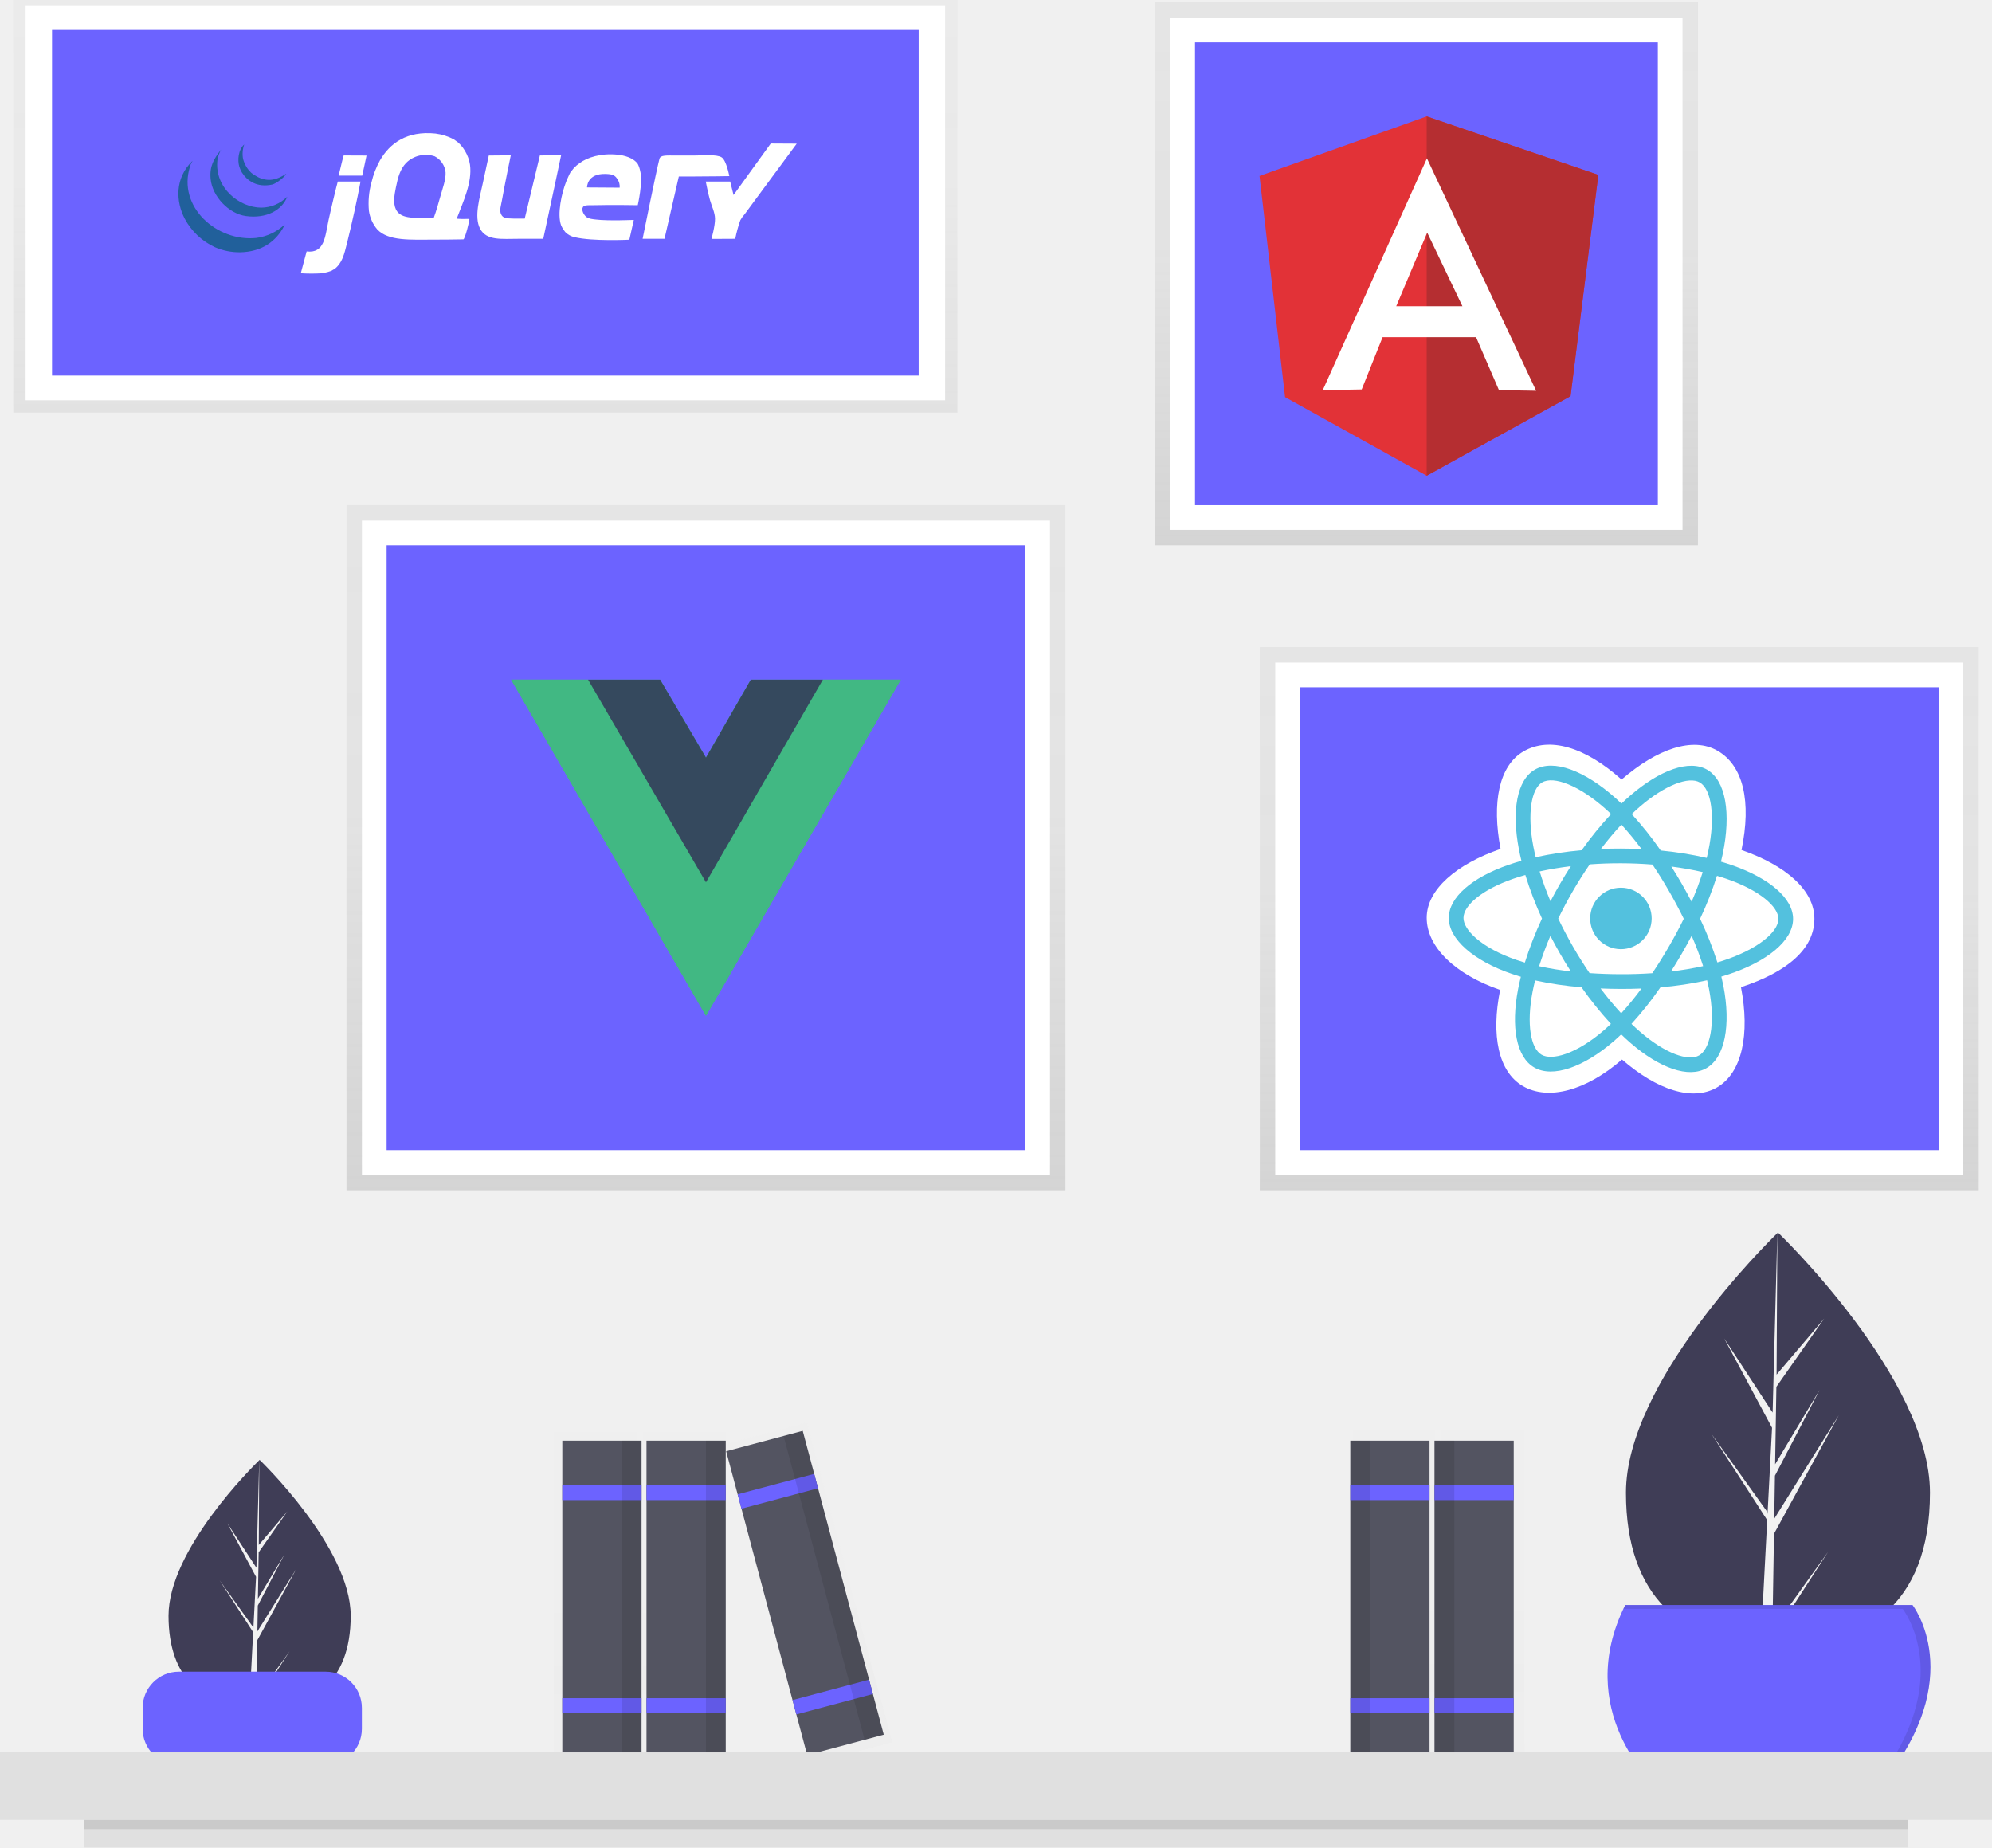
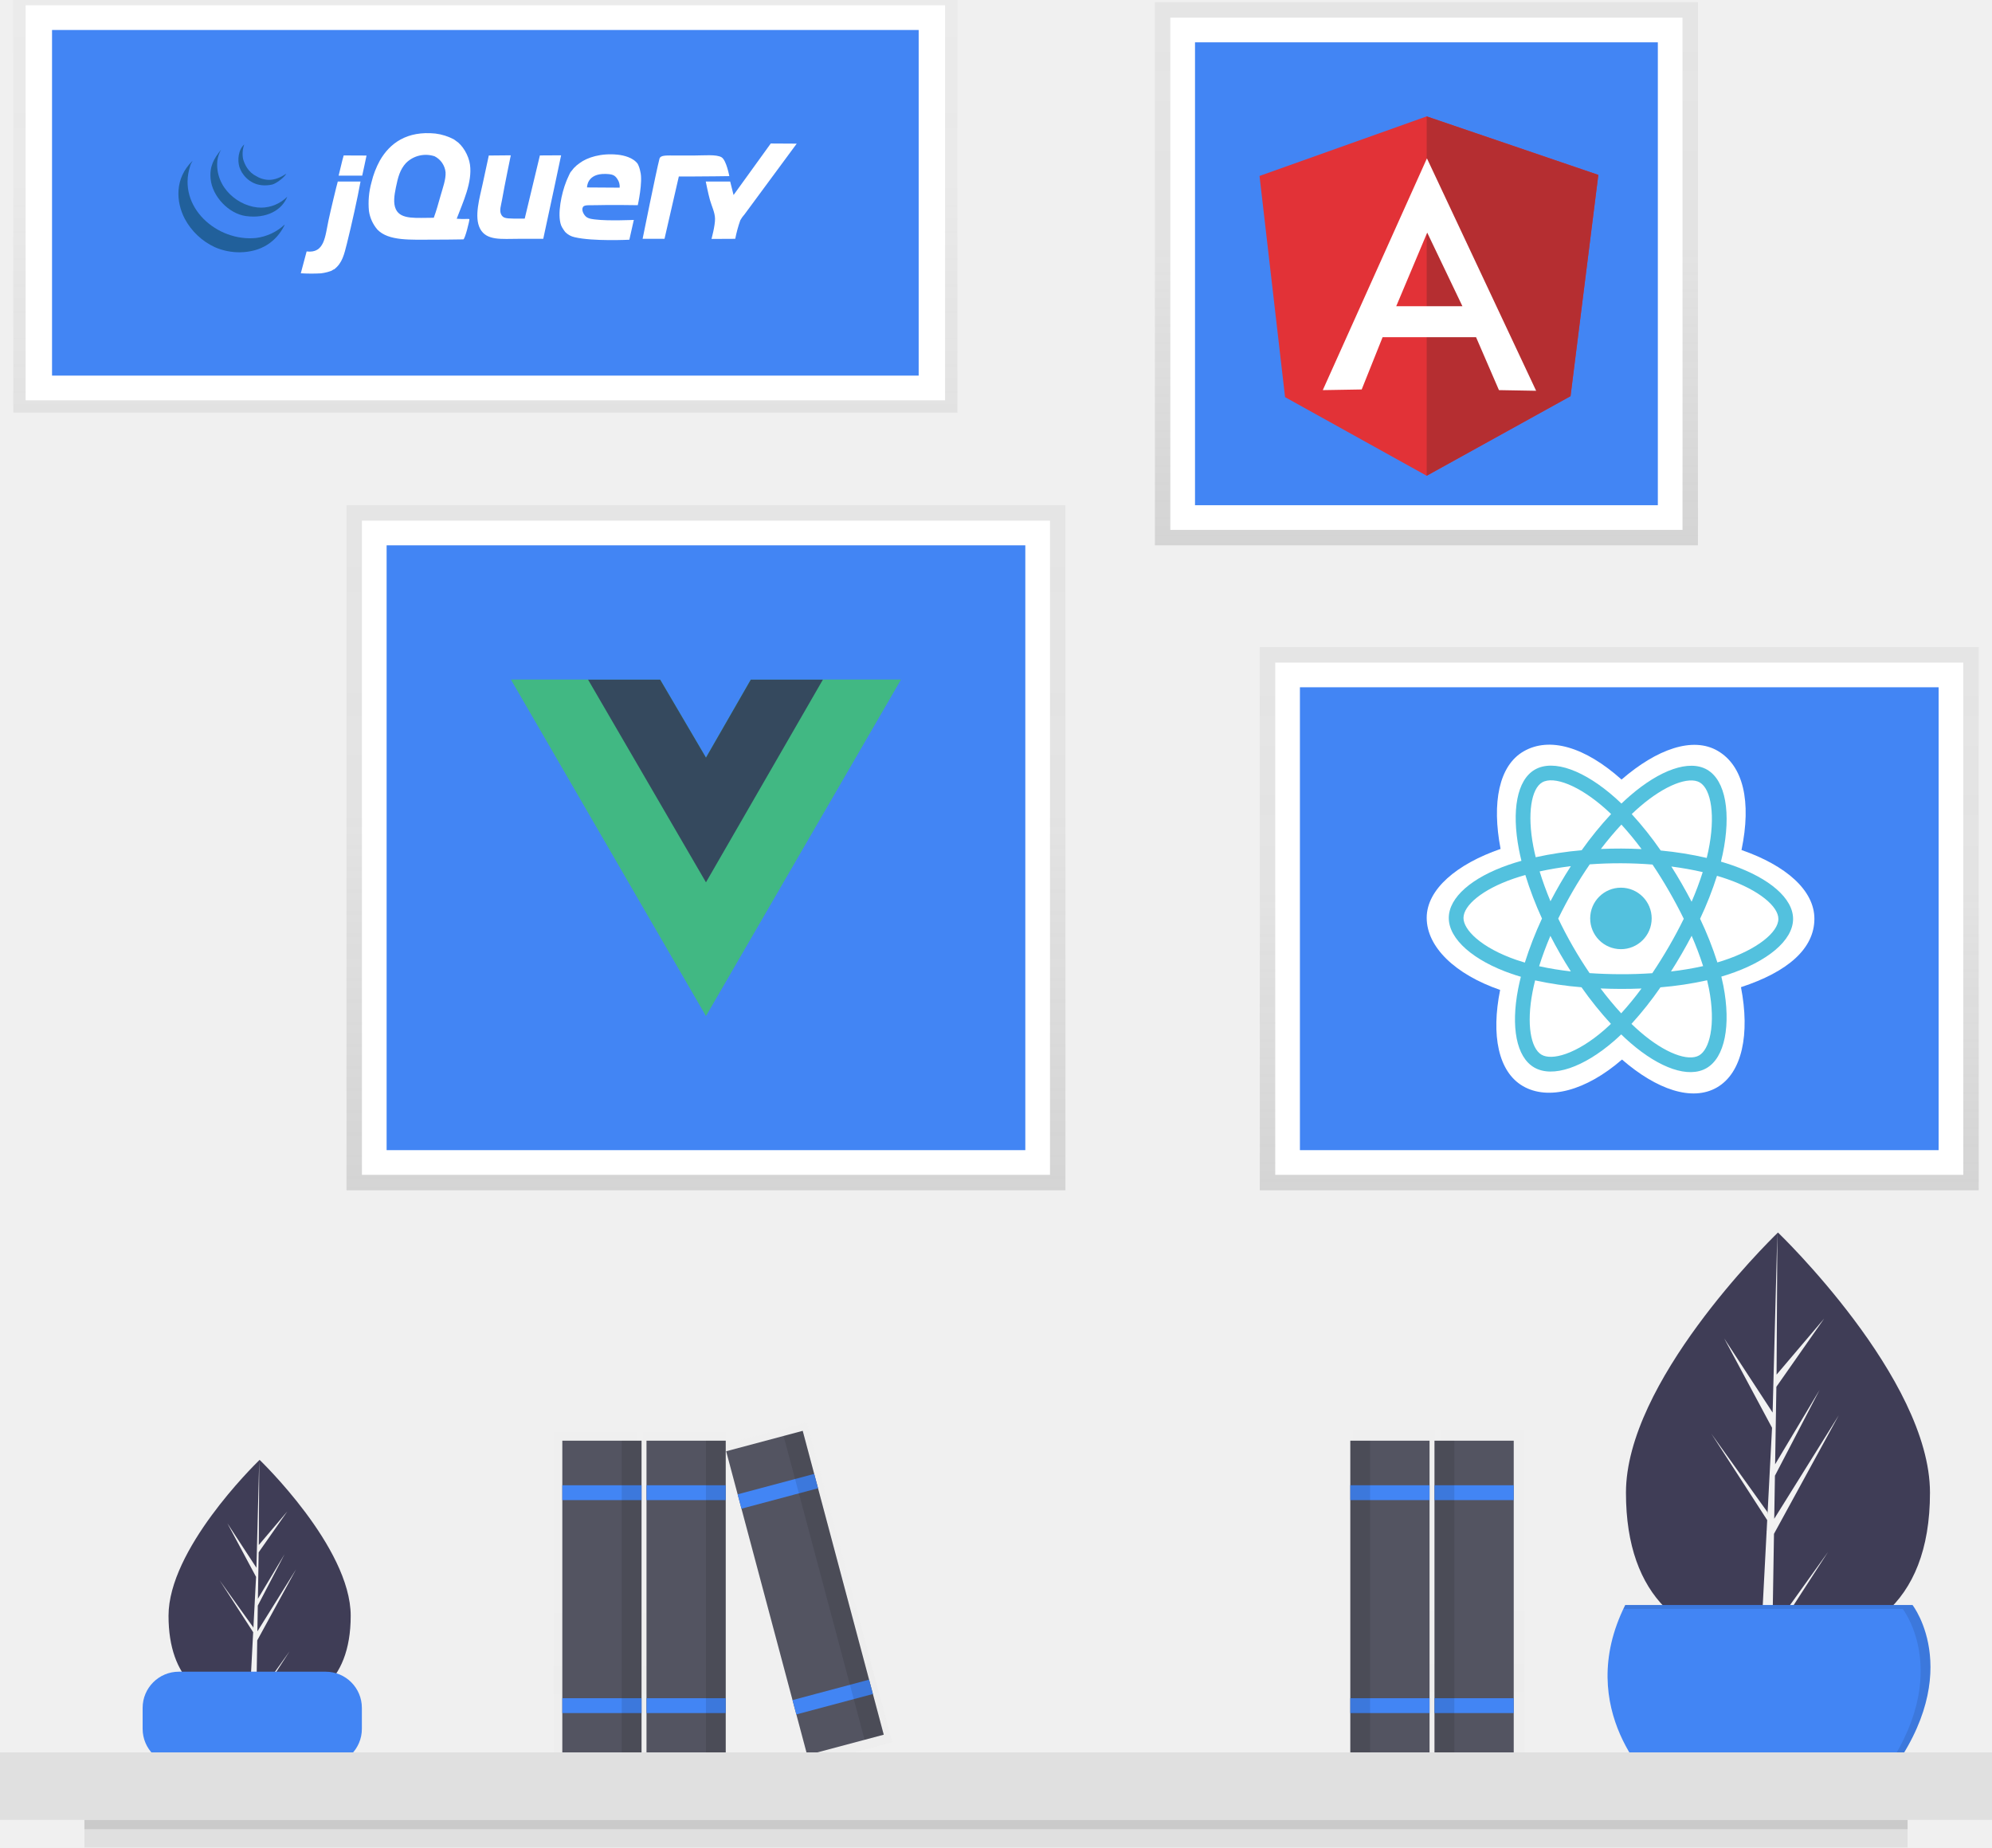
<svg xmlns="http://www.w3.org/2000/svg" xmlns:xlink="http://www.w3.org/1999/xlink" id="e8aabfee-d00f-44c0-b6f7-c40294f8dfa6" data-name="Layer 1" width="787.169" height="730" viewBox="0 0 787.169 730">
  <defs>
    <linearGradient id="a3c4672e-2259-4d6c-8c24-5949363a8af1" x1="278.973" y1="470.295" x2="278.973" y2="199.617" gradientUnits="userSpaceOnUse">
      <stop offset="0" stop-color="gray" stop-opacity="0.25" />
      <stop offset="0.535" stop-color="gray" stop-opacity="0.12" />
      <stop offset="1" stop-color="gray" stop-opacity="0.1" />
    </linearGradient>
    <linearGradient id="acf699b8-10e6-407b-86e3-0f7f8fa4bdb6" x1="191.795" y1="163.039" x2="191.795" y2="0" xlink:href="#a3c4672e-2259-4d6c-8c24-5949363a8af1" />
    <linearGradient id="b28a1e8f-be05-408d-a6f5-6fd2e5b0337f" x1="563.673" y1="215.467" x2="563.673" y2="0.876" xlink:href="#a3c4672e-2259-4d6c-8c24-5949363a8af1" />
    <linearGradient id="f1fc4b36-2829-4464-83b0-fd2af5b19fd6" x1="639.878" y1="470.295" x2="639.878" y2="255.703" xlink:href="#a3c4672e-2259-4d6c-8c24-5949363a8af1" />
    <linearGradient id="bb60ebe1-81e2-422a-a970-aa43062904da" x1="453.701" y1="780.902" x2="453.701" y2="650.043" gradientTransform="matrix(-1, 0, 0, 1, 1039.585, -85)" xlink:href="#a3c4672e-2259-4d6c-8c24-5949363a8af1" />
    <linearGradient id="a1b2f907-b002-48c8-973d-a12b277f13d1" x1="488.734" y1="780.902" x2="488.734" y2="650.043" gradientTransform="matrix(-1, 0, 0, 1, 1039.585, -85)" xlink:href="#a3c4672e-2259-4d6c-8c24-5949363a8af1" />
    <linearGradient id="a8136d5f-4c26-4562-977f-ea29024932d1" x1="235.319" y1="696.902" x2="235.319" y2="566.043" xlink:href="#a3c4672e-2259-4d6c-8c24-5949363a8af1" />
    <linearGradient id="eaaf4b84-3353-429f-a894-84d4b3cd89b7" x1="270.352" y1="696.902" x2="270.352" y2="566.043" xlink:href="#a3c4672e-2259-4d6c-8c24-5949363a8af1" />
    <linearGradient id="fa1ca12c-a5d3-4b88-b665-ae3e1db189da" x1="319.81" y1="696.88" x2="319.81" y2="561.944" xlink:href="#a3c4672e-2259-4d6c-8c24-5949363a8af1" />
  </defs>
  <path d="M969.076,674.787c0,45.239-26.894,61.036-60.068,61.036-.772,0-1.541-.008-2.304-.029-1.536-.033-3.06-.1-4.563-.209-29.942-2.117-53.204-18.728-53.204-60.799,0-43.535,55.626-98.472,59.822-102.551l.008-.004c.159-.159.242-.238.242-.238S969.076,629.544,969.076,674.787Z" transform="translate(-206.4153 -85)" fill="#3f3d56" />
  <path d="M906.817,728.902,928.789,698.204l-22.027,34.067-.058,3.524c-1.536-.033-3.06-.1-4.563-.209l2.367-45.26-.017-.351.042-.067.221-4.275L882.673,651.479l22.148,30.948.054.906,1.791-34.196-18.904-35.29,19.133,29.282,1.862-70.893.008-.242v.238l-.309,55.906,18.816-22.164-18.895,26.978-.497,30.618,17.572-29.383L907.806,668.078l-.276,17.021,25.508-40.901-25.604,46.842Z" transform="translate(-206.4153 -85)" fill="#f2f2f2" />
  <path d="M345,723.419c0,27.107-16.115,36.573-35.993,36.573-.463,0-.923-.005-1.381-.018-.921-.02-1.834-.06-2.734-.125-17.941-1.268-31.88-11.222-31.88-36.43,0-26.086,33.331-59.004,35.845-61.448l.005-.003c.095-.095.145-.143.145-.143S345,696.31,345,723.419Z" transform="translate(-206.4153 -85)" fill="#3f3d56" />
  <path d="M307.694,755.844l13.166-18.394-13.198,20.413-.035,2.111c-.921-.02-1.834-.06-2.734-.125l1.418-27.119-.01-.21.025-.04.133-2.562-13.231-20.465,13.271,18.544.033.543,1.073-20.49L296.277,686.904l11.465,17.546,1.116-42.479.005-.145v.143l-.185,33.498,11.275-13.281-11.322,16.165-.298,18.346,10.529-17.606L308.287,719.399l-.165,10.199L323.406,705.09,308.064,733.158Z" transform="translate(-206.4153 -85)" fill="#f2f2f2" />
  <rect x="136.928" y="199.617" width="284.09" height="270.678" fill="url(#a3c4672e-2259-4d6c-8c24-5949363a8af1)" />
  <rect x="143.024" y="205.713" width="271.898" height="258.486" fill="#fff" />
-   <rect x="152.779" y="215.467" width="252.389" height="238.977" fill="#6c63ff" />
+   <rect x="152.779" y="215.467" width="252.389" height="238.977" fill="#4285f4" />
  <path d="M531.584,353.55h30.797L485.388,486.362,408.396,353.55h58.899l18.093,30.797,17.708-30.797Z" transform="translate(-206.4153 -85)" fill="#41b883" />
  <path d="M408.396,353.55,485.388,486.362l76.993-132.812H531.584l-46.196,79.687-46.581-79.687Z" transform="translate(-206.4153 -85)" fill="#41b883" />
  <path d="M438.808,353.55l46.581,80.072,46.196-80.072h-28.487l-17.708,30.797-18.093-30.797Z" transform="translate(-206.4153 -85)" fill="#35495e" />
  <g opacity="0.5">
    <rect x="5.247" width="373.097" height="163.039" fill="url(#acf699b8-10e6-407b-86e3-0f7f8fa4bdb6)" />
  </g>
  <rect x="10.124" y="2.095" width="363.343" height="156.067" fill="#fff" />
-   <rect x="20.564" y="11.849" width="342.463" height="136.558" fill="#6c63ff" />
+   <rect x="20.564" y="11.849" width="342.463" height="136.558" fill="#4285f4" />
  <path d="M510.99,141.702l10.259.057s-19.073,25.845-20.631,27.952A12.016,12.016,0,0,0,498.954,172.04a52.041,52.041,0,0,0-1.997,7.321l-9.387.047s1.461-5.241,1.4-8.033c-.053-2.439-1.298-4.875-1.996-7.321-.706-2.476-1.664-7.321-1.664-7.321h9.651l1.331,5.324,14.698-20.355" transform="translate(-206.4153 -85)" fill="#fff" />
  <path d="M491.564,147.153c1.893,1.141,3.055,7.437,3.055,7.437s-9.906.146-15.297.146h-4.659l-5.657,24.624h-8.652s5.384-26.76,6.655-31.612c.412-1.571,2.822-1.301,6.891-1.301H480.4c4.196,0,9.101-.536,11.164.705m-40.277,11.993a5.186,5.186,0,0,0-.915-3.411c-1.012-1.56-1.946-1.923-4.609-2.007-7.517-.236-7.371,5.334-7.371,5.334Zm8.152-6.379c1.102,3.974-.998,13.311-.998,13.311s-10.965-.183-16.971,0c-1.867.057-4.103-.203-4.659.666-.782,1.217.286,3.092,1.191,3.883,1.042.911,3.071,1.015,3.8,1.108,4.875.619,15.077.16,15.077.16l-1.767,7.826s-14.417.723-21.629-.998a7.341,7.341,0,0,1-3.661-1.996c-.246-.266-.46-.628-.693-.942a8.745,8.745,0,0,1-.971-1.721c-1.647-4.389.193-12.797,1.997-17.303.209-.522.472-1.184.749-1.747.346-.702.638-1.494.915-1.913.186-.289.416-.476.609-.749a11.174,11.174,0,0,1,.722-.915,13.713,13.713,0,0,1,2.33-1.996c3.004-2.25,8.442-3.997,14.974-3.328,2.459.253,6.173,1.131,7.986,3.661a11.171,11.171,0,0,1,.998,2.995Zm-39.681-6.349,8.389-.049s-4.675,22.178-7.058,32.993h-9.651c-6.744,0-12.751.835-15.306-3.993-2.479-4.688-.113-12.398.998-17.636.785-3.707,2.44-11.284,2.44-11.284l8.692-.08s-2.456,11.796-3.478,17.686c-.366,2.11-1.121,4.096-.332,5.656.749,1.485,1.797,1.591,4.991,1.664,1.012.024,4.326,0,4.326,0l5.99-24.957m-39.266,15.973c.878-3.121,2.16-6.505,1.997-9.317a7.999,7.999,0,0,0-4.326-6.322,11.085,11.085,0,0,0-11.314,2.662c-2.359,2.556-3.158,5.541-3.993,9.651-.622,3.051-1.131,6.272,0,8.651,2.003,4.207,8.249,3.288,14.974,3.328.998-2.675,1.823-5.68,2.662-8.652Zm11.647-12.312c.958,6.968-2.718,14.658-5.251,21.346,2.582.233,4.845-.036,5.008.157.17.25-1.731,7.983-2.393,8.003-2.049.053-8.841.11-11.673.11-9.241,0-17.886.602-22.294-3.993a14.493,14.493,0,0,1-3.328-7.321,31.047,31.047,0,0,1,.999-11.313,34.242,34.242,0,0,1,3.328-8.652c3.883-6.778,10.638-11.809,21.962-10.648a21.09,21.09,0,0,1,7.321,2.329c.136.08.613.459.722.526,2.662,1.694,5.088,5.737,5.601,9.457ZM351.253,146.457c-.559,2.546-1.118,5.431-1.707,7.947h-9.317c.722-2.788,1.274-5.56,1.997-7.986,2.981,0,5.753.04,9.028.04M339.896,156.733h8.985c-1.175,6.502-3.501,16.99-5.324,24.291-1.141,4.569-1.903,7.903-4.991,10.315-.276.216-.436.114-.666.333-.569.543-3.201,1.172-4.658,1.331a66.98,66.98,0,0,1-7.96-.026c.762-2.785,1.624-6.129,2.303-8.626,7.098.859,7.277-5.85,8.652-12.312.795-3.734,3.205-13.81,3.66-15.307" transform="translate(-206.4153 -85)" fill="#fff" />
  <path d="M318.932,173.704l-.193.499c-3.281,6.389-9.095,10.309-17.387,10.482a24.309,24.309,0,0,1-9.983-1.996A25.787,25.787,0,0,1,279.391,171.374c-3.431-6.645-4.05-15.889,3.084-22.794.11,0-.865,1.497-.755,1.497l-.196.639c-5.141,16.095,10.698,29.889,26.095,28.311a20.225,20.225,0,0,0,11.313-5.324" transform="translate(-206.4153 -85)" fill="#21609b" />
  <path d="M309.615,167.049a14.732,14.732,0,0,0,10.316-4.326c-2.096,5.321-8.166,8.741-16.305,7.653-6.815-.912-13.307-7.77-13.976-14.642-.489-5.001,1.254-7.986,4.126-11.607a12.145,12.145,0,0,0-1.464,4.286c-1.091,10.818,8.642,18.578,17.303,18.635" transform="translate(-206.4153 -85)" fill="#21609b" />
  <path d="M319.541,153.611c-.602,1.381-4.069,3.99-5.6,4.316-6.063,1.292-9.946-1.583-11.98-4.855a14.983,14.983,0,0,1-.961-2.162c-.789-2.682-.426-6.739,1.927-8.838a11.048,11.048,0,0,0-.439,5.823,12.932,12.932,0,0,0,1.604,3.504,9.216,9.216,0,0,0,3.66,3.235,9.71,9.71,0,0,0,1.84.881c1.527.45,4.752,1.634,9.95-1.903" transform="translate(-206.4153 -85)" fill="#21609b" />
  <rect x="456.377" y="0.876" width="214.592" height="214.592" fill="url(#b28a1e8f-be05-408d-a6f5-6fd2e5b0337f)" />
  <rect x="462.474" y="6.972" width="202.399" height="202.399" fill="#fff" />
-   <rect x="472.228" y="16.726" width="182.891" height="182.891" fill="#6c63ff" />
+   <rect x="472.228" y="16.726" width="182.891" height="182.891" fill="#4285f4" />
  <path d="M704.136,154.523l66.053-23.535,67.832,23.116-10.983,87.392-56.849,31.484-55.96-31.066Z" transform="translate(-206.4153 -85)" fill="#e23237" />
  <path d="M838.021,154.105l-67.832-23.116v141.992l56.849-31.432,10.983-87.444Z" transform="translate(-206.4153 -85)" fill="#b52e31" />
  <path d="M770.294,147.568l-41.159,91.576,15.376-.261,8.264-20.659h36.923l9.048,20.92,14.696.261-43.147-91.837Zm.105,29.34,13.911,29.078H758.16l12.239-29.078Z" transform="translate(-206.4153 -85)" fill="#fff" />
  <rect x="497.832" y="255.703" width="284.09" height="214.592" fill="url(#f1fc4b36-2829-4464-83b0-fd2af5b19fd6)" />
  <rect x="503.929" y="261.8" width="271.898" height="202.399" fill="#fff" />
-   <rect x="513.683" y="271.554" width="252.389" height="182.891" fill="#6c63ff" />
+   <rect x="513.683" y="271.554" width="252.389" height="182.891" fill="#4285f4" />
  <path d="M770.198,447.589c-.037,11.57,11.227,22.406,29.019,28.551-3.613,17.895-.739,32.337,8.994,37.991,10.004,5.812,24.949,1.858,39.161-10.486,13.777,11.932,27.724,16.655,37.485,11.046,10.032-5.765,13.126-21.167,9.529-39.644,18.571-6.075,28.978-15.252,29.015-26.974.036-11.302-11.252-21.114-28.804-27.219,3.996-19.216.706-33.309-9.43-39.196-9.772-5.677-23.912-.801-37.969,11.355-14.543-12.995-28.515-16.992-38.678-11.152-9.799,5.631-12.636,20.317-9.126,38.566C782.164,426.372,770.233,436.333,770.198,447.589Z" transform="translate(-206.4153 -85)" fill="#fff" />
  <path d="M890.856,426.849q-2.17-.752-4.376-1.394.371-1.486.686-2.985c3.366-16.084,1.239-29.056-6.15-33.347-7.085-4.116-18.706.116-30.462,10.281q-1.738,1.506-3.397,3.098-1.104-1.065-2.248-2.089c-12.252-10.948-24.553-15.584-31.962-11.327-7.104,4.082-9.243,16.265-6.306,31.527q.438,2.267.991,4.51c-1.744.489-3.429,1.012-5.041,1.568-14.42,4.976-23.645,12.818-23.67,20.982-.027,8.432,9.822,16.921,24.81,22.097q1.823.627,3.675,1.162-.61,2.411-1.084,4.854c-2.893,14.978-.708,26.885,6.351,30.987,7.291,4.235,19.565-.056,31.536-10.453q1.419-1.233,2.847-2.608,1.786,1.734,3.667,3.367c11.532,9.987,22.94,14.041,30.019,9.973,7.311-4.202,9.723-16.978,6.693-32.542q-.347-1.783-.804-3.64,1.293-.377,2.533-.782c15.614-5.118,25.788-13.441,25.815-21.986.026-8.193-9.445-16.148-24.124-21.253Z" transform="translate(-206.4153 -85)" fill="#53c1de" />
  <path d="M887.353,464.565c-.744.244-1.509.479-2.287.708a136.419,136.419,0,0,0-6.835-17.258,136.361,136.361,0,0,0,6.675-16.964c1.39.408,2.74.837,4.041,1.289,12.577,4.373,20.237,10.806,20.221,15.744-.017,5.26-8.333,12.062-21.814,16.482Zm-5.623,11.055c1.34,6.882,1.515,13.101.597,17.959-.824,4.365-2.463,7.272-4.481,8.432-4.296,2.468-13.456-.787-23.317-9.327q-1.696-1.469-3.412-3.13A136.587,136.587,0,0,0,862.568,475.109a135.683,135.683,0,0,0,18.436-2.782q.41,1.681.726,3.294Zm-56.593,25.796c-4.194,1.466-7.53,1.498-9.543.329-4.284-2.488-6.038-12.05-3.564-24.859q.441-2.271,1.008-4.514a136.677,136.677,0,0,0,18.327,2.712,141.437,141.437,0,0,0,11.634,14.467q-1.27,1.221-2.6,2.379c-5.294,4.598-10.594,7.855-15.261,9.487ZM805.629,464.275c-6.627-2.289-12.097-5.253-15.842-8.48-3.365-2.901-5.06-5.776-5.053-8.104.016-4.954,7.422-11.25,19.755-15.506q2.322-.798,4.688-1.459a139.397,139.397,0,0,0,6.577,17.204,141.512,141.512,0,0,0-6.769,17.407Q807.294,464.847,805.629,464.275Zm6.72-44.76c-2.516-13.076-.787-22.929,3.494-25.389,4.561-2.621,14.613,1.169,25.192,10.621.676.604,1.355,1.237,2.035,1.891a139.285,139.285,0,0,0-11.635,14.306,142.021,142.021,0,0,0-18.165,2.764q-.514-2.086-.922-4.195Zm58.643,14.677q-1.984-3.453-4.116-6.817c4.34.562,8.496,1.303,12.399,2.208a123.985,123.985,0,0,1-4.392,11.702q-1.875-3.585-3.892-7.092ZM847.133,410.804a124.302,124.302,0,0,1,7.976,9.691q-8.035-.405-16.081-.054c2.654-3.477,5.372-6.707,8.105-9.636ZM822.972,434.079q-2.013,3.466-3.863,7.024c-1.68-4.02-3.116-7.971-4.286-11.787,3.885-.857,8.027-1.553,12.342-2.079Q824.988,430.609,822.972,434.079Zm4.185,34.747a123.758,123.758,0,0,1-12.533-2.056c1.214-3.875,2.706-7.902,4.448-11.998q1.834,3.571,3.835,7.052Q824.949,465.376,827.157,468.826Zm19.9,16.555c-2.745-2.981-5.483-6.278-8.155-9.823q3.907.166,7.96.179,4.16.013,8.214-.157A123.602,123.602,0,0,1,847.058,485.381Zm27.839-30.641a123.437,123.437,0,0,1,4.531,11.983,123.352,123.352,0,0,1-12.699,2.123q2.168-3.413,4.199-6.91,2.064-3.554,3.969-7.196Zm-8.995,4.277q-3.108,5.361-6.56,10.511c-4.038.276-8.21.411-12.461.398-4.234-.013-8.352-.158-12.317-.428q-3.507-5.157-6.616-10.569-3.092-5.379-5.77-10.981,2.704-5.583,5.822-10.95v.001q3.115-5.365,6.63-10.482c4.047-.293,8.197-.44,12.391-.427,4.213.013,8.366.188,12.41.509q3.445,5.127,6.522,10.488,3.093,5.371,5.831,10.935-2.744,5.6-5.881,10.995Zm12.195-64.868c4.548,2.642,6.286,13.244,3.38,27.13q-.286,1.357-.62,2.703a139.239,139.239,0,0,0-18.183-2.932,136.542,136.542,0,0,0-11.456-14.39q1.533-1.469,3.138-2.86c10.073-8.71,19.471-12.132,23.741-9.651Z" transform="translate(-206.4153 -85)" fill="#fff" />
  <path d="M846.989,435.738a12.15,12.15,0,1,1-12.188,12.111,12.149,12.149,0,0,1,12.188-12.111" transform="translate(-206.4153 -85)" fill="#53c1de" />
  <g opacity="0.7">
    <g opacity="0.1">
      <polygon points="602.37 565.043 602.37 583.59 602.37 589.773 602.37 672.203 602.37 678.386 602.37 695.902 577.64 695.902 569.397 695.902 569.397 678.386 569.397 672.203 569.397 589.773 569.397 583.59 569.397 565.043 577.64 565.043 602.37 565.043" fill="url(#bb60ebe1-81e2-422a-a970-aa43062904da)" />
    </g>
    <g opacity="0.1">
      <polygon points="567.337 565.043 567.337 583.59 567.337 589.773 567.337 672.203 567.337 678.386 567.337 695.902 542.607 695.902 534.364 695.902 534.364 678.386 534.364 672.203 534.364 589.773 534.364 583.59 534.364 565.043 542.607 565.043 567.337 565.043" fill="url(#a1b2f907-b002-48c8-973d-a12b277f13d1)" />
    </g>
  </g>
-   <rect x="56.364" y="660.516" width="86.635" height="36.866" rx="14.297" fill="#6c63ff" />
+   <rect x="56.364" y="660.516" width="86.635" height="36.866" rx="14.297" fill="#4285f4" />
  <g opacity="0.7">
    <g opacity="0.1">
      <polygon points="218.832 566.043 218.832 584.59 218.832 590.773 218.832 673.203 218.832 679.386 218.832 696.902 243.562 696.902 251.805 696.902 251.805 679.386 251.805 673.203 251.805 590.773 251.805 584.59 251.805 566.043 243.562 566.043 218.832 566.043" fill="url(#a8136d5f-4c26-4562-977f-ea29024932d1)" />
    </g>
    <g opacity="0.1">
      <polygon points="253.866 566.043 253.866 584.59 253.866 590.773 253.866 673.203 253.866 679.386 253.866 696.902 278.595 696.902 286.838 696.902 286.838 679.386 286.838 673.203 286.838 590.773 286.838 584.59 286.838 566.043 278.595 566.043 253.866 566.043" fill="url(#eaaf4b84-3353-429f-a894-84d4b3cd89b7)" />
    </g>
    <g opacity="0.1">
      <polygon points="352.601 688.383 325.251 585.838 325.251 585.838 323.658 579.865 323.658 579.865 318.878 561.944 287.019 570.441 291.799 588.362 291.799 588.362 293.068 593.119 314.635 673.982 314.635 673.982 316.228 679.955 316.228 679.955 320.742 696.88 352.601 688.383" fill="url(#fa1ca12c-a5d3-4b88-b665-ae3e1db189da)" />
    </g>
  </g>
  <rect x="222.207" y="569.241" width="31.309" height="124.256" fill="#535461" />
-   <rect x="222.207" y="586.853" width="31.309" height="5.87" fill="#6c63ff" />
-   <rect x="222.207" y="670.994" width="31.309" height="5.87" fill="#6c63ff" />
+   <rect x="222.207" y="586.853" width="31.309" height="5.87" fill="#4285f4" />
+   <rect x="222.207" y="670.994" width="31.309" height="5.87" fill="#4285f4" />
  <rect x="245.689" y="569.241" width="7.827" height="124.256" opacity="0.1" />
  <rect x="255.473" y="569.241" width="31.309" height="124.256" fill="#535461" />
-   <rect x="255.473" y="586.853" width="31.309" height="5.87" fill="#6c63ff" />
-   <rect x="255.473" y="670.994" width="31.309" height="5.87" fill="#6c63ff" />
+   <rect x="255.473" y="586.853" width="31.309" height="5.87" fill="#4285f4" />
+   <rect x="255.473" y="670.994" width="31.309" height="5.87" fill="#4285f4" />
  <rect x="278.954" y="569.241" width="7.827" height="124.256" opacity="0.1" />
  <rect x="508.851" y="652.285" width="31.309" height="124.256" transform="translate(-372.8078 74.29859) rotate(-14.93399)" fill="#535461" />
-   <rect x="498.135" y="671.3" width="31.309" height="5.87" transform="translate(-362.8158 70.17999) rotate(-14.93399)" fill="#6c63ff" />
-   <rect x="519.819" y="752.6" width="31.309" height="5.87" transform="translate(-383.0349 78.51409) rotate(-14.93399)" fill="#6c63ff" />
+   <rect x="498.135" y="671.3" width="31.309" height="5.87" transform="translate(-362.8158 70.17999) rotate(-14.93399)" fill="#4285f4" />
+   <rect x="519.819" y="752.6" width="31.309" height="5.87" transform="translate(-383.0349 78.51409) rotate(-14.93399)" fill="#4285f4" />
  <rect x="531.936" y="649.259" width="7.827" height="124.256" transform="translate(-371.6449 77.11985) rotate(-14.93399)" opacity="0.1" />
  <rect x="773.279" y="654.241" width="31.309" height="124.256" transform="translate(1371.451 1347.739) rotate(-180)" fill="#535461" />
-   <rect x="773.279" y="671.853" width="31.309" height="5.87" transform="translate(1371.451 1264.575) rotate(-180)" fill="#6c63ff" />
-   <rect x="773.279" y="755.994" width="31.309" height="5.87" transform="translate(1371.451 1432.859) rotate(-180)" fill="#6c63ff" />
+   <rect x="773.279" y="671.853" width="31.309" height="5.87" transform="translate(1371.451 1264.575) rotate(-180)" fill="#4285f4" />
+   <rect x="773.279" y="755.994" width="31.309" height="5.87" transform="translate(1371.451 1432.859) rotate(-180)" fill="#4285f4" />
  <rect x="773.279" y="654.241" width="7.827" height="124.256" transform="translate(1347.97 1347.739) rotate(-180)" opacity="0.1" />
  <rect x="740.014" y="654.241" width="31.309" height="124.256" transform="translate(1304.921 1347.739) rotate(-180)" fill="#535461" />
-   <rect x="740.014" y="671.853" width="31.309" height="5.87" transform="translate(1304.921 1264.575) rotate(-180)" fill="#6c63ff" />
-   <rect x="740.014" y="755.994" width="31.309" height="5.87" transform="translate(1304.921 1432.859) rotate(-180)" fill="#6c63ff" />
+   <rect x="740.014" y="671.853" width="31.309" height="5.87" transform="translate(1304.921 1264.575) rotate(-180)" fill="#4285f4" />
+   <rect x="740.014" y="755.994" width="31.309" height="5.87" transform="translate(1304.921 1432.859) rotate(-180)" fill="#4285f4" />
  <rect x="740.014" y="654.241" width="7.827" height="124.256" transform="translate(1281.439 1347.739) rotate(-180)" opacity="0.1" />
-   <path d="M848.654,719.163H962.166s22.393,28.571-12.355,71.041H860.237S827.805,760.861,848.654,719.163Z" transform="translate(-206.4153 -85)" fill="#6c63ff" />
+   <path d="M848.654,719.163H962.166s22.393,28.571-12.355,71.041H860.237S827.805,760.861,848.654,719.163Z" transform="translate(-206.4153 -85)" fill="#4285f4" />
  <g opacity="0.1">
    <path d="M962.166,719.163H848.654c-.259.517-.503,1.031-.745,1.544H958.305s21.844,27.881-11.117,69.497h2.623C984.559,747.734,962.166,719.163,962.166,719.163Z" transform="translate(-206.4153 -85)" />
  </g>
  <rect y="692.4" width="787.169" height="26.684" fill="#e0e0e0" />
  <rect x="33.355" y="719.084" width="720.46" height="10.916" fill="#e0e0e0" />
  <rect x="33.355" y="719.084" width="720.46" height="3.639" opacity="0.1" />
</svg>
